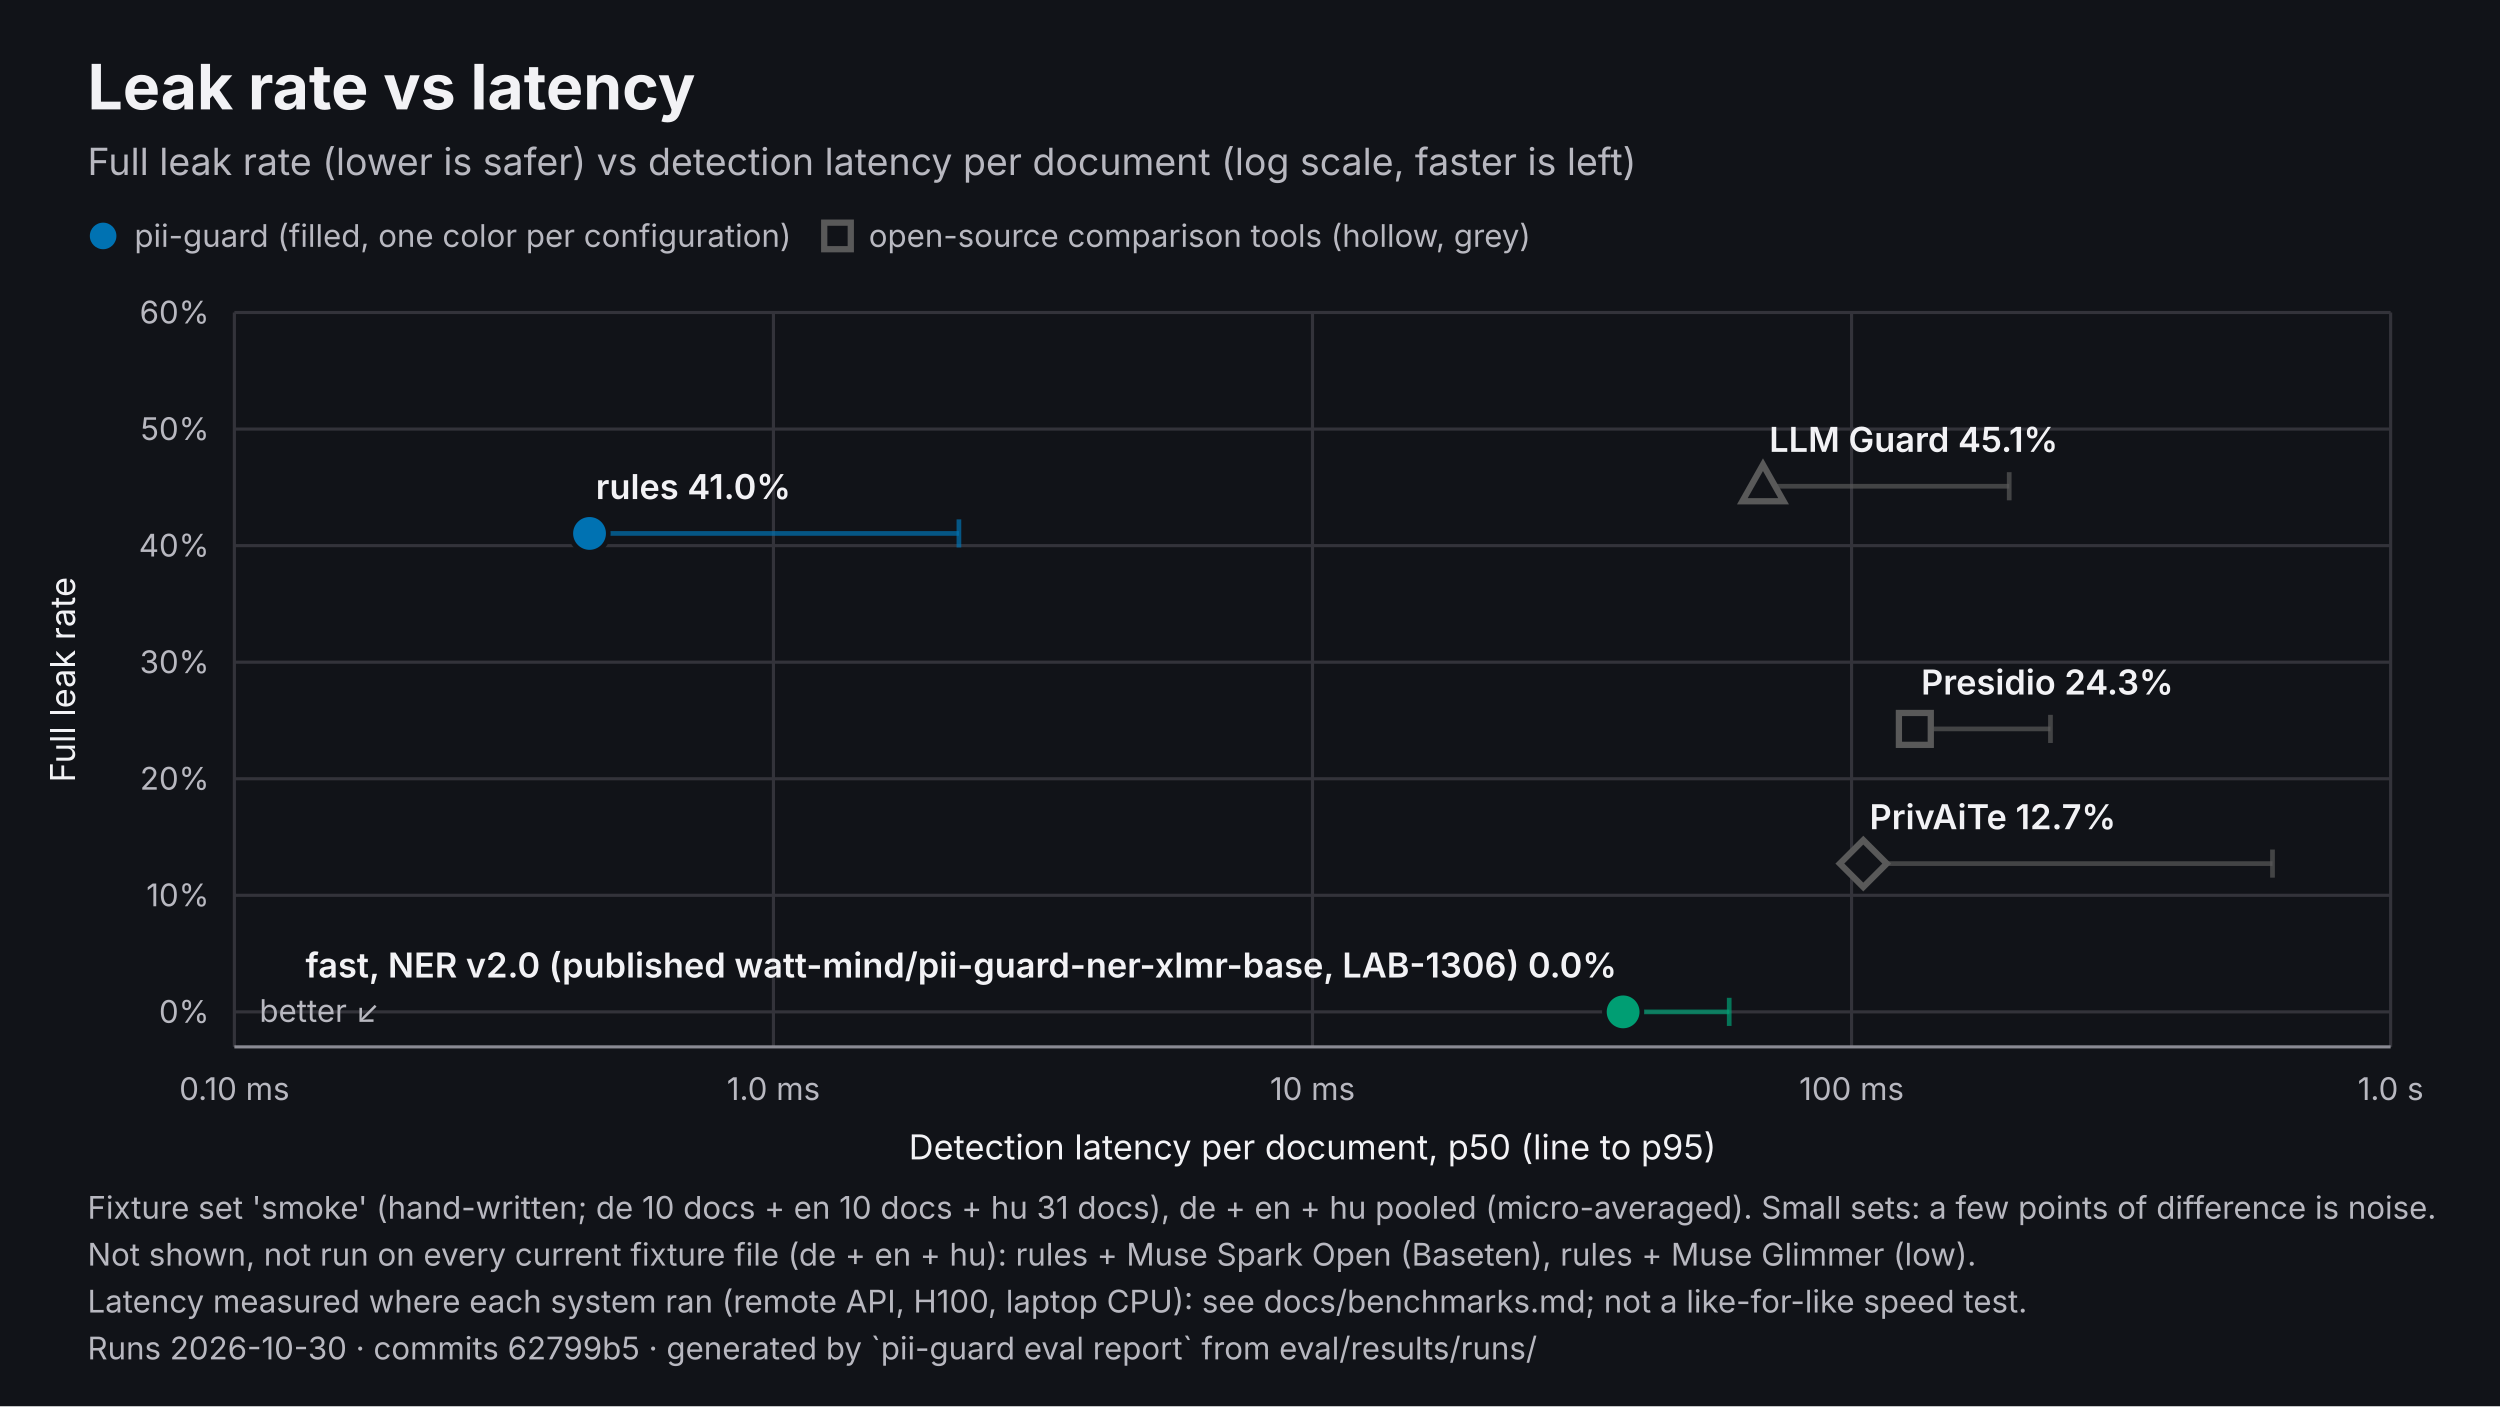
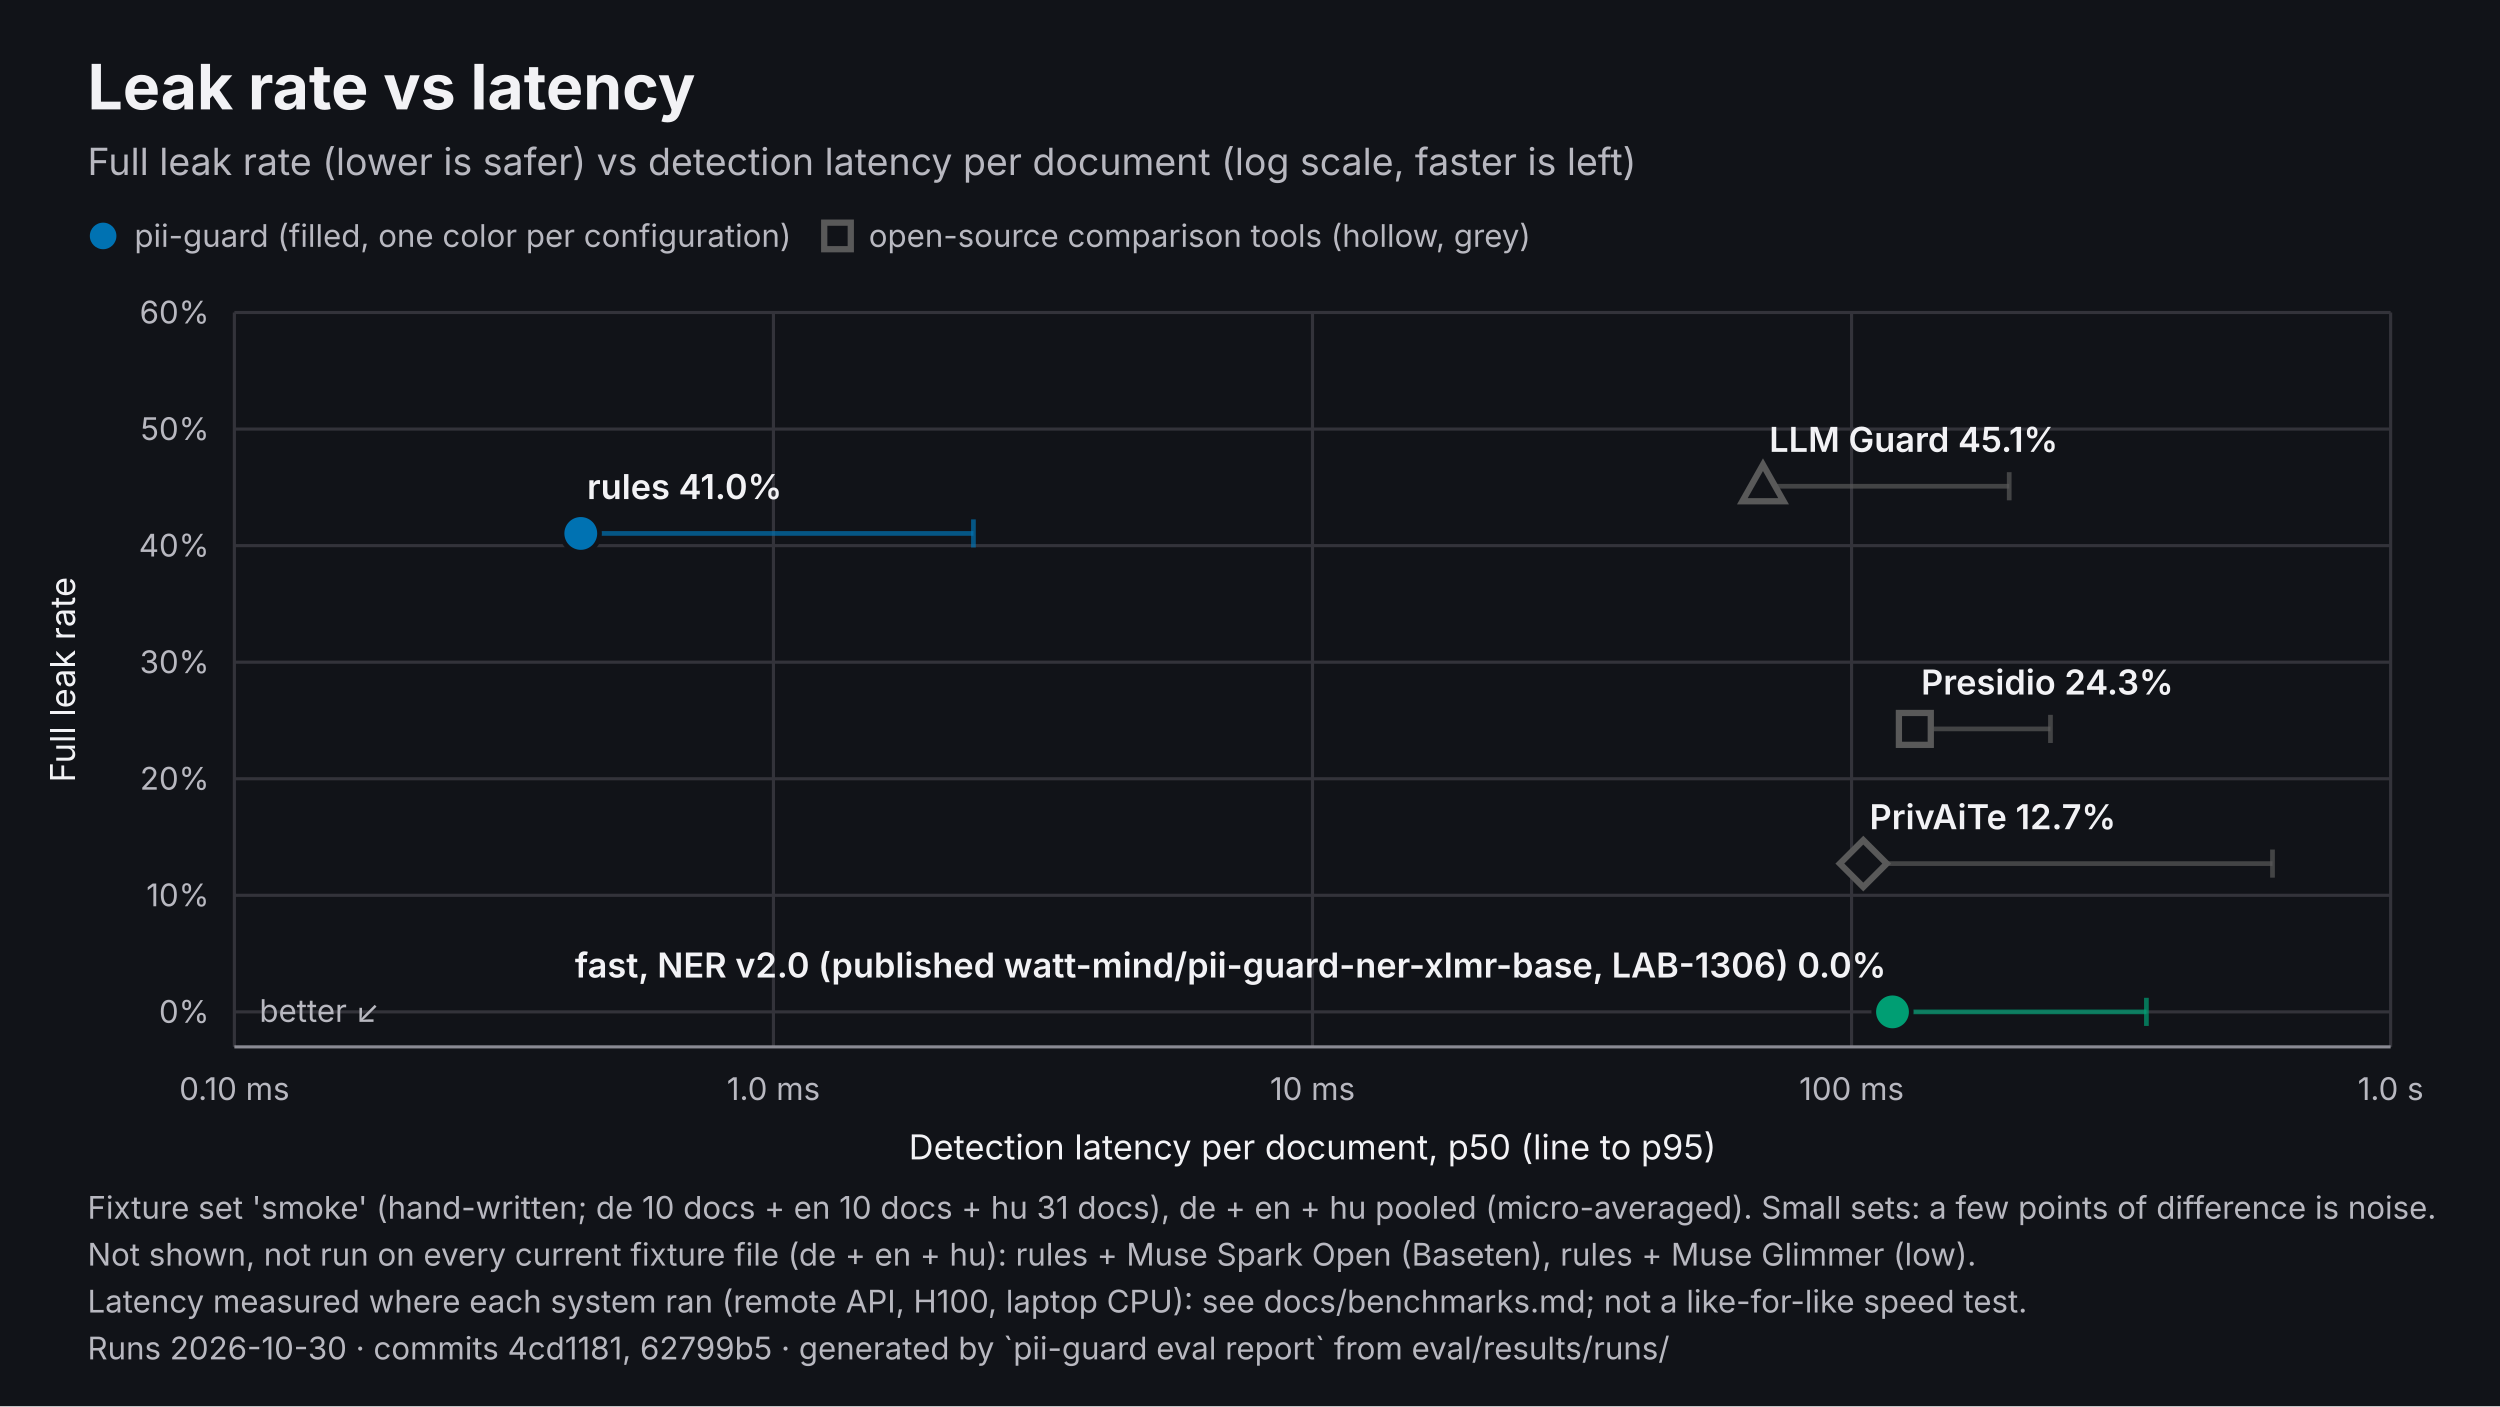
<svg xmlns="http://www.w3.org/2000/svg" viewBox="0 0 1600 900" width="1600" height="900" role="img" aria-labelledby="t d" font-family="Inter, 'Helvetica Neue', Helvetica, Arial, sans-serif">
  <rect width="1600" height="900" fill="#111318" />
  <text x="56" y="70" font-size="40" fill="#F2F2F5" font-weight="700">Leak rate vs latency</text>
  <text x="56" y="112" font-size="24" fill="#B8B8C0">Full leak rate (lower is safer) vs detection latency per document (log scale, faster is left)</text>
  <line x1="150" y1="647.6" x2="1530" y2="647.6" stroke="#33333A" stroke-width="2" />
  <text x="134" y="654.6" font-size="20" fill="#B8B8C0" text-anchor="end">0%</text>
  <line x1="150" y1="573" x2="1530" y2="573" stroke="#33333A" stroke-width="2" />
  <text x="134" y="580" font-size="20" fill="#B8B8C0" text-anchor="end">10%</text>
  <line x1="150" y1="498.4" x2="1530" y2="498.4" stroke="#33333A" stroke-width="2" />
  <text x="134" y="505.4" font-size="20" fill="#B8B8C0" text-anchor="end">20%</text>
  <line x1="150" y1="423.8" x2="1530" y2="423.8" stroke="#33333A" stroke-width="2" />
  <text x="134" y="430.8" font-size="20" fill="#B8B8C0" text-anchor="end">30%</text>
  <line x1="150" y1="349.2" x2="1530" y2="349.2" stroke="#33333A" stroke-width="2" />
  <text x="134" y="356.2" font-size="20" fill="#B8B8C0" text-anchor="end">40%</text>
  <line x1="150" y1="274.6" x2="1530" y2="274.6" stroke="#33333A" stroke-width="2" />
  <text x="134" y="281.6" font-size="20" fill="#B8B8C0" text-anchor="end">50%</text>
  <line x1="150" y1="200" x2="1530" y2="200" stroke="#33333A" stroke-width="2" />
  <text x="134" y="207" font-size="20" fill="#B8B8C0" text-anchor="end">60%</text>
  <line x1="150" y1="200" x2="150" y2="670" stroke="#33333A" stroke-width="2" />
  <text x="150" y="704" font-size="20" fill="#B8B8C0" text-anchor="middle">0.10 ms</text>
  <line x1="495" y1="200" x2="495" y2="670" stroke="#33333A" stroke-width="2" />
  <text x="495" y="704" font-size="20" fill="#B8B8C0" text-anchor="middle">1.0 ms</text>
  <line x1="840" y1="200" x2="840" y2="670" stroke="#33333A" stroke-width="2" />
  <text x="840" y="704" font-size="20" fill="#B8B8C0" text-anchor="middle">10 ms</text>
  <line x1="1185" y1="200" x2="1185" y2="670" stroke="#33333A" stroke-width="2" />
  <text x="1185" y="704" font-size="20" fill="#B8B8C0" text-anchor="middle">100 ms</text>
  <line x1="1530" y1="200" x2="1530" y2="670" stroke="#33333A" stroke-width="2" />
  <text x="1530" y="704" font-size="20" fill="#B8B8C0" text-anchor="middle">1.0 s</text>
  <line x1="150" y1="670" x2="1530" y2="670" stroke="#8A8A93" stroke-width="2" />
  <text x="840" y="742" font-size="22" fill="#F2F2F5" text-anchor="middle">Detection latency per document, p50 (line to p95)</text>
  <text x="48" y="435" font-size="22" fill="#F2F2F5" text-anchor="middle" transform="rotate(-90 48 435)">Full leak rate</text>
  <text x="166" y="654" font-size="20" fill="#B8B8C0">better ↙</text>
-   <line x1="377.3" y1="341.4" x2="613.7" y2="341.4" stroke="#0072B2" stroke-width="3" opacity="0.7" />
-   <line x1="613.7" y1="332.4" x2="613.7" y2="350.4" stroke="#0072B2" stroke-width="3" opacity="0.7" />
-   <line x1="1038.8" y1="647.6" x2="1106.7" y2="647.6" stroke="#009E73" stroke-width="3" opacity="0.7" />
-   <line x1="1106.7" y1="638.6" x2="1106.7" y2="656.6" stroke="#009E73" stroke-width="3" opacity="0.7" />
+   <line x1="371.7" y1="341.4" x2="623" y2="341.4" stroke="#0072B2" stroke-width="3" opacity="0.7" />
+   <line x1="623" y1="332.4" x2="623" y2="350.4" stroke="#0072B2" stroke-width="3" opacity="0.7" />
+   <line x1="1211.2" y1="647.6" x2="1373.7" y2="647.6" stroke="#009E73" stroke-width="3" opacity="0.7" />
+   <line x1="1373.7" y1="638.6" x2="1373.7" y2="656.6" stroke="#009E73" stroke-width="3" opacity="0.7" />
  <line x1="1225.5" y1="466.5" x2="1312.3" y2="466.5" stroke="#595959" stroke-width="3" opacity="0.7" />
  <line x1="1312.3" y1="457.5" x2="1312.3" y2="475.5" stroke="#595959" stroke-width="3" opacity="0.7" />
  <line x1="1128.3" y1="311.2" x2="1285.9" y2="311.2" stroke="#595959" stroke-width="3" opacity="0.7" />
  <line x1="1285.9" y1="302.2" x2="1285.9" y2="320.2" stroke="#595959" stroke-width="3" opacity="0.7" />
  <line x1="1192.5" y1="552.7" x2="1454.4" y2="552.7" stroke="#595959" stroke-width="3" opacity="0.7" />
  <line x1="1454.4" y1="543.7" x2="1454.4" y2="561.7" stroke="#595959" stroke-width="3" opacity="0.7" />
-   <circle cx="377.3" cy="341.4" r="12" fill="#0072B2" stroke="#111318" stroke-width="3" />
-   <text x="381.3" y="319.4" font-size="22" fill="#F2F2F5" font-weight="600">rules 41.0%</text>
-   <circle cx="1038.8" cy="647.6" r="12" fill="#009E73" stroke="#111318" stroke-width="3" />
-   <text x="1034.8" y="625.6" font-size="22" fill="#F2F2F5" text-anchor="end" font-weight="600">fast, NER v2.0 (published watt-mind/pii-guard-ner-xlmr-base, LAB-1306) 0.0%</text>
+   <circle cx="371.7" cy="341.4" r="12" fill="#0072B2" stroke="#111318" stroke-width="3" />
+   <text x="375.7" y="319.4" font-size="22" fill="#F2F2F5" font-weight="600">rules 41.0%</text>
+   <circle cx="1211.2" cy="647.6" r="12" fill="#009E73" stroke="#111318" stroke-width="3" />
+   <text x="1207.2" y="625.6" font-size="22" fill="#F2F2F5" text-anchor="end" font-weight="600">fast, NER v2.0 (published watt-mind/pii-guard-ner-xlmr-base, LAB-1306) 0.0%</text>
  <rect x="1215.3" y="456.3" width="20.4" height="20.4" fill="#111318" stroke="#595959" stroke-width="4" />
  <text x="1229.5" y="444.5" font-size="22" fill="#F2F2F5" font-weight="600">Presidio 24.3%</text>
  <polygon points="1128.3,297.4 1141.5,320.8 1115.1,320.8" fill="#111318" stroke="#595959" stroke-width="4" />
  <text x="1132.3" y="289.2" font-size="22" fill="#F2F2F5" font-weight="600">LLM Guard 45.1%</text>
  <polygon points="1192.5,537.7 1207.5,552.7 1192.5,567.7 1177.5,552.7" fill="#111318" stroke="#595959" stroke-width="4" />
  <text x="1196.5" y="530.7" font-size="22" fill="#F2F2F5" font-weight="600">PrivAiTe 12.7%</text>
  <circle cx="66" cy="151" r="10" fill="#0072B2" stroke="#111318" stroke-width="3" />
  <text x="86" y="158" font-size="20" fill="#B8B8C0">pii-guard (filled, one color per configuration)</text>
  <rect x="527.5" y="142.5" width="17" height="17" fill="#111318" stroke="#595959" stroke-width="4" />
  <text x="556" y="158" font-size="20" fill="#B8B8C0">open-source comparison tools (hollow, grey)</text>
  <text x="56" y="780" font-size="20" fill="#B8B8C0">Fixture set 'smoke' (hand-written; de 10 docs + en 10 docs + hu 31 docs), de + en + hu pooled (micro-averaged). Small sets: a few points of difference is noise.</text>
  <text x="56" y="810" font-size="20" fill="#B8B8C0">Not shown, not run on every current fixture file (de + en + hu): rules + Muse Spark Open (Baseten), rules + Muse Glimmer (low).</text>
  <text x="56" y="840" font-size="20" fill="#B8B8C0">Latency measured where each system ran (remote API, H100, laptop CPU): see docs/benchmarks.md; not a like-for-like speed test.</text>
-   <text x="56" y="870" font-size="20" fill="#B8B8C0">Runs 2026-10-30 · commits 62799b5 · generated by `pii-guard eval report` from eval/results/runs/</text>
+   <text x="56" y="870" font-size="20" fill="#B8B8C0">Runs 2026-10-30 · commits 4cd1181, 62799b5 · generated by `pii-guard eval report` from eval/results/runs/</text>
</svg>
